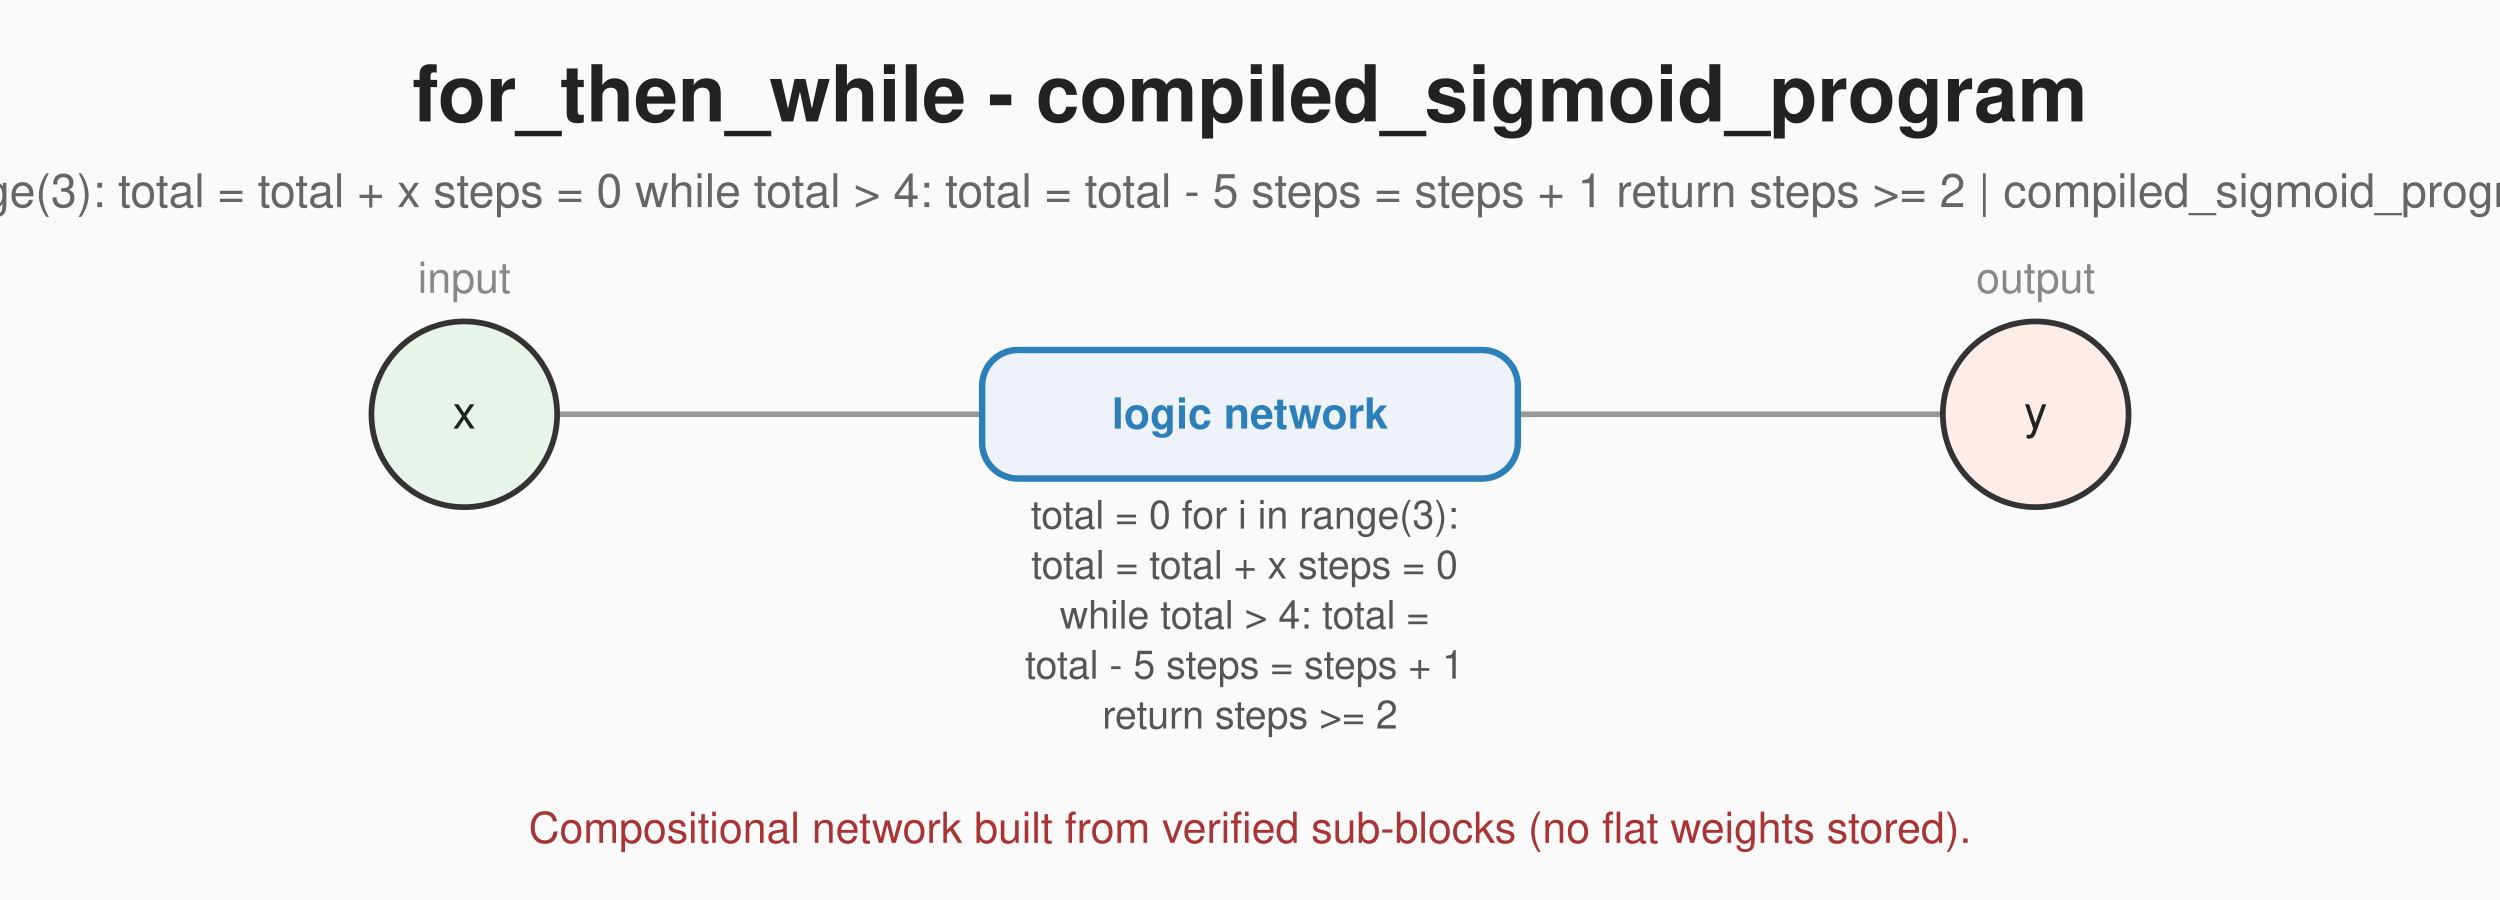
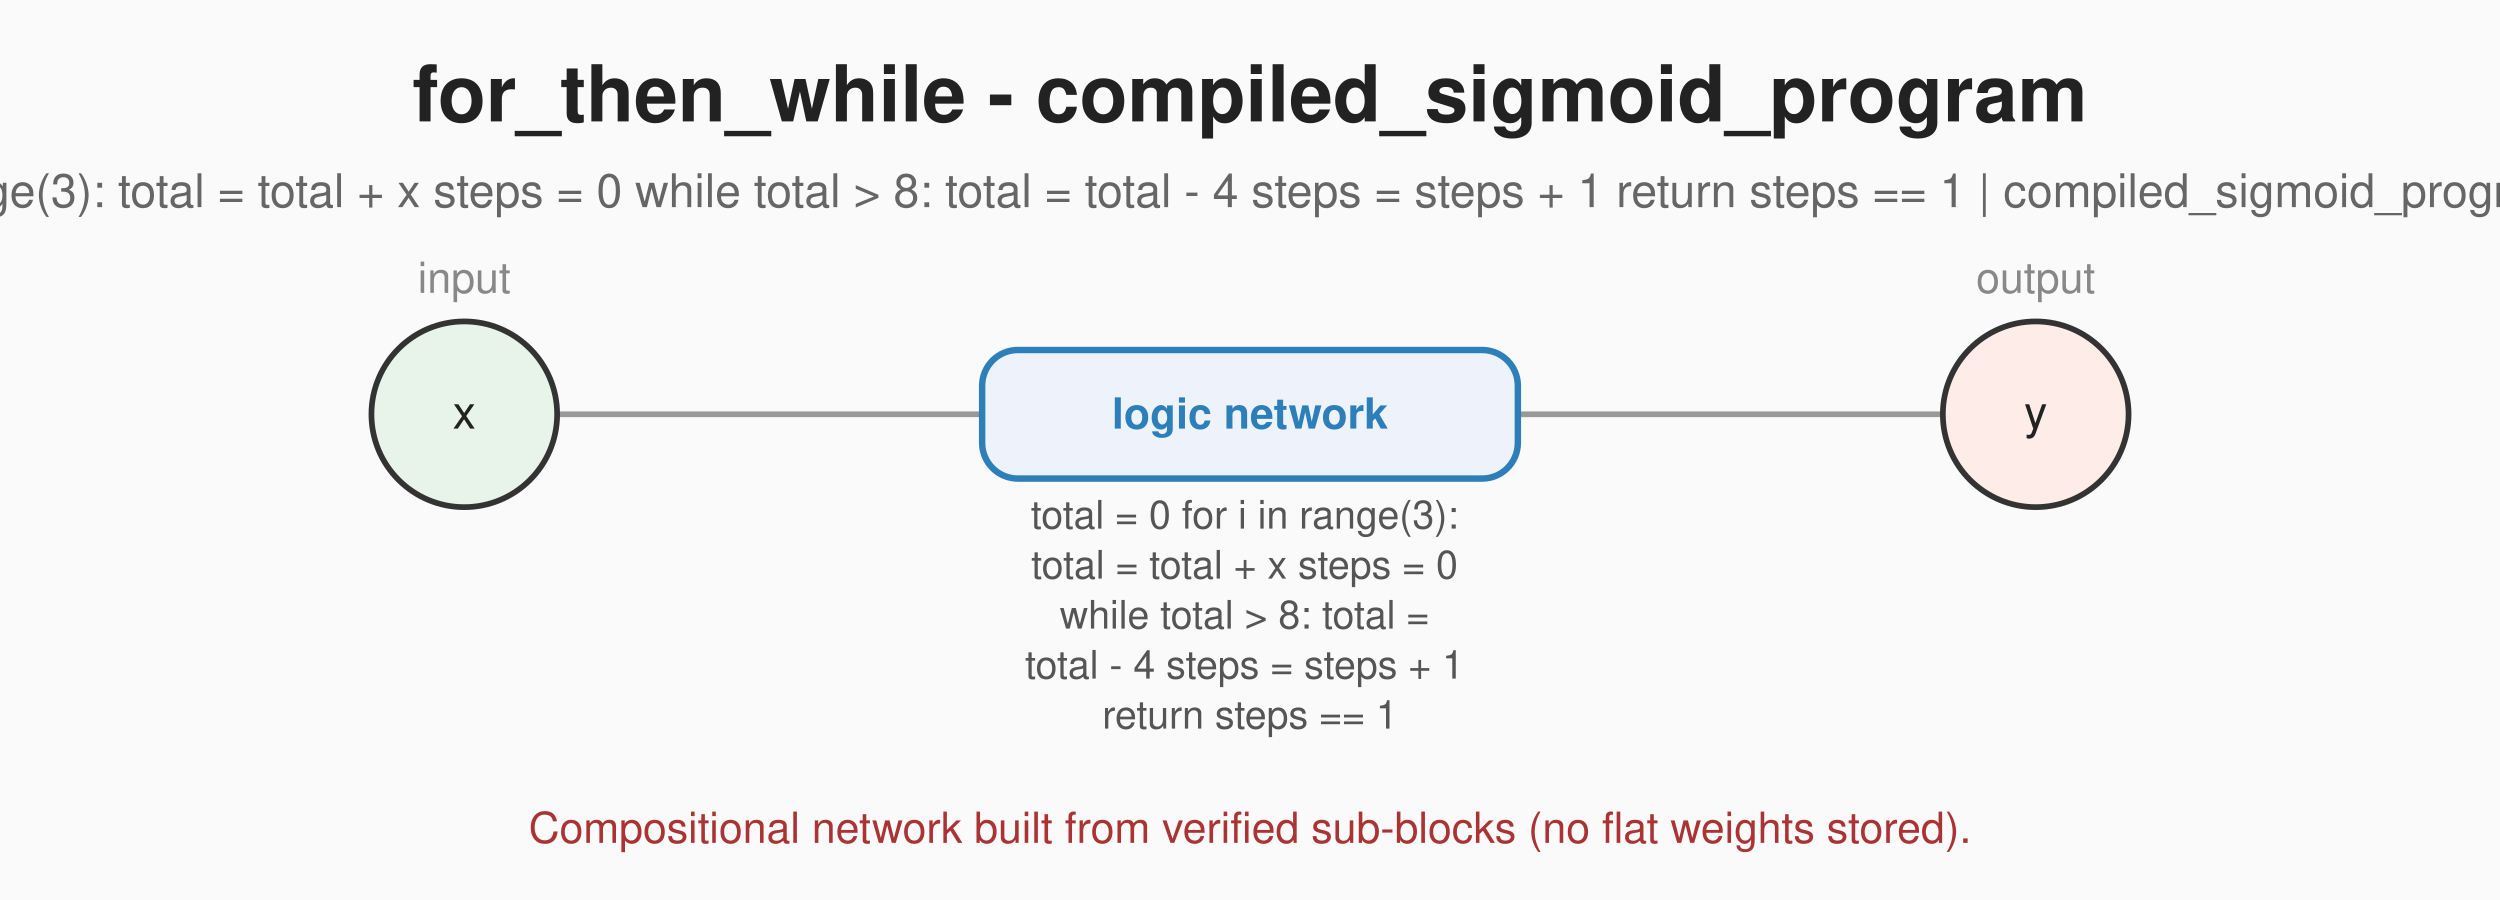
<svg xmlns="http://www.w3.org/2000/svg" width="700" height="252.0" viewBox="0 0 700 252.0" font-family="Helvetica, Arial, sans-serif">
  <style type="text/css">
  .edge { cursor: pointer; }
  .edge-line { transition: stroke-width .15s, stroke-opacity .15s; }
  .edge:hover .edge-line { stroke-opacity: 1; stroke-width: 5; }
  .edge .wlabel { transition: opacity .15s; }
  .edge:hover .wlabel rect { stroke-width: 2; }
  .neuron { cursor: pointer; transition: stroke-width .15s; }
  .neuron:hover { stroke-width: 3; }
  .neuron.dim { opacity: .35; }
  .edge.dim .edge-line { opacity: .2; }
  .edge.dim .wlabel { opacity: .25; }
  svg.hide-weights .wlabel { display: none; }
  svg.hide-biases .bias-label { display: none; }
</style>
  <rect width="700" height="252.0" fill="#fafafa" />
  <text x="350.0" y="34" text-anchor="middle" font-size="22" font-weight="bold" fill="#222">for_then_while - compiled_sigmoid_program</text>
  <text x="350.0" y="58" text-anchor="middle" font-size="13" fill="#666">
        total = 0
        for i in range(3):
            total = total + x
        steps = 0
-         while total &gt; 4:
-             total = total - 5
+         while total &gt; 8:
+             total = total - 4
            steps = steps + 1
-         return steps &gt;= 2
+         return steps == 1
          |  compiled_sigmoid_program  |  accuracy 1.00</text>
  <g id="diagram">
    <line x1="130.0" y1="116.0" x2="275.0" y2="116.0" stroke="#999" stroke-width="1.6" />
    <line x1="425.0" y1="116.0" x2="570.0" y2="116.0" stroke="#999" stroke-width="1.6" />
    <rect x="275.0" y="98.0" width="150" height="36" rx="10" fill="#eef3fb" stroke="#2c7fb8" stroke-width="1.8" />
    <text x="350.0" y="120.0" text-anchor="middle" font-size="12" fill="#2c7fb8" font-weight="bold">logic network</text>
    <text x="350.0" y="148.0" text-anchor="middle" font-size="11" fill="#555">
      <tspan x="350.0" dy="0">total = 0 for i in range(3):</tspan>
      <tspan x="350.0" dy="14">total = total + x steps = 0</tspan>
-       <tspan x="350.0" dy="14">while total &gt; 4: total =</tspan>
-       <tspan x="350.0" dy="14">total - 5 steps = steps + 1</tspan>
-       <tspan x="350.0" dy="14">return steps &gt;= 2</tspan>
+       <tspan x="350.0" dy="14">while total &gt; 8: total =</tspan>
+       <tspan x="350.0" dy="14">total - 4 steps = steps + 1</tspan>
+       <tspan x="350.0" dy="14">return steps == 1</tspan>
    </text>
    <circle cx="130.0" cy="116.0" r="26" fill="#e8f4ea" stroke="#333333" stroke-width="1.6" />
    <text x="130.0" y="120.0" text-anchor="middle" font-size="13" fill="#222">x</text>
    <circle cx="570.0" cy="116.0" r="26" fill="#fdece8" stroke="#333333" stroke-width="1.6" />
    <text x="570.0" y="120.0" text-anchor="middle" font-size="13" fill="#222">y</text>
    <text x="130.0" y="82.0" text-anchor="middle" font-size="12" fill="#888">input</text>
    <text x="570.0" y="82.0" text-anchor="middle" font-size="12" fill="#888">output</text>
    <text x="350.0" y="236.0" text-anchor="middle" font-size="12" fill="#a33">Compositional network built from verified sub-blocks (no flat weights stored).</text>
  </g>
</svg>
